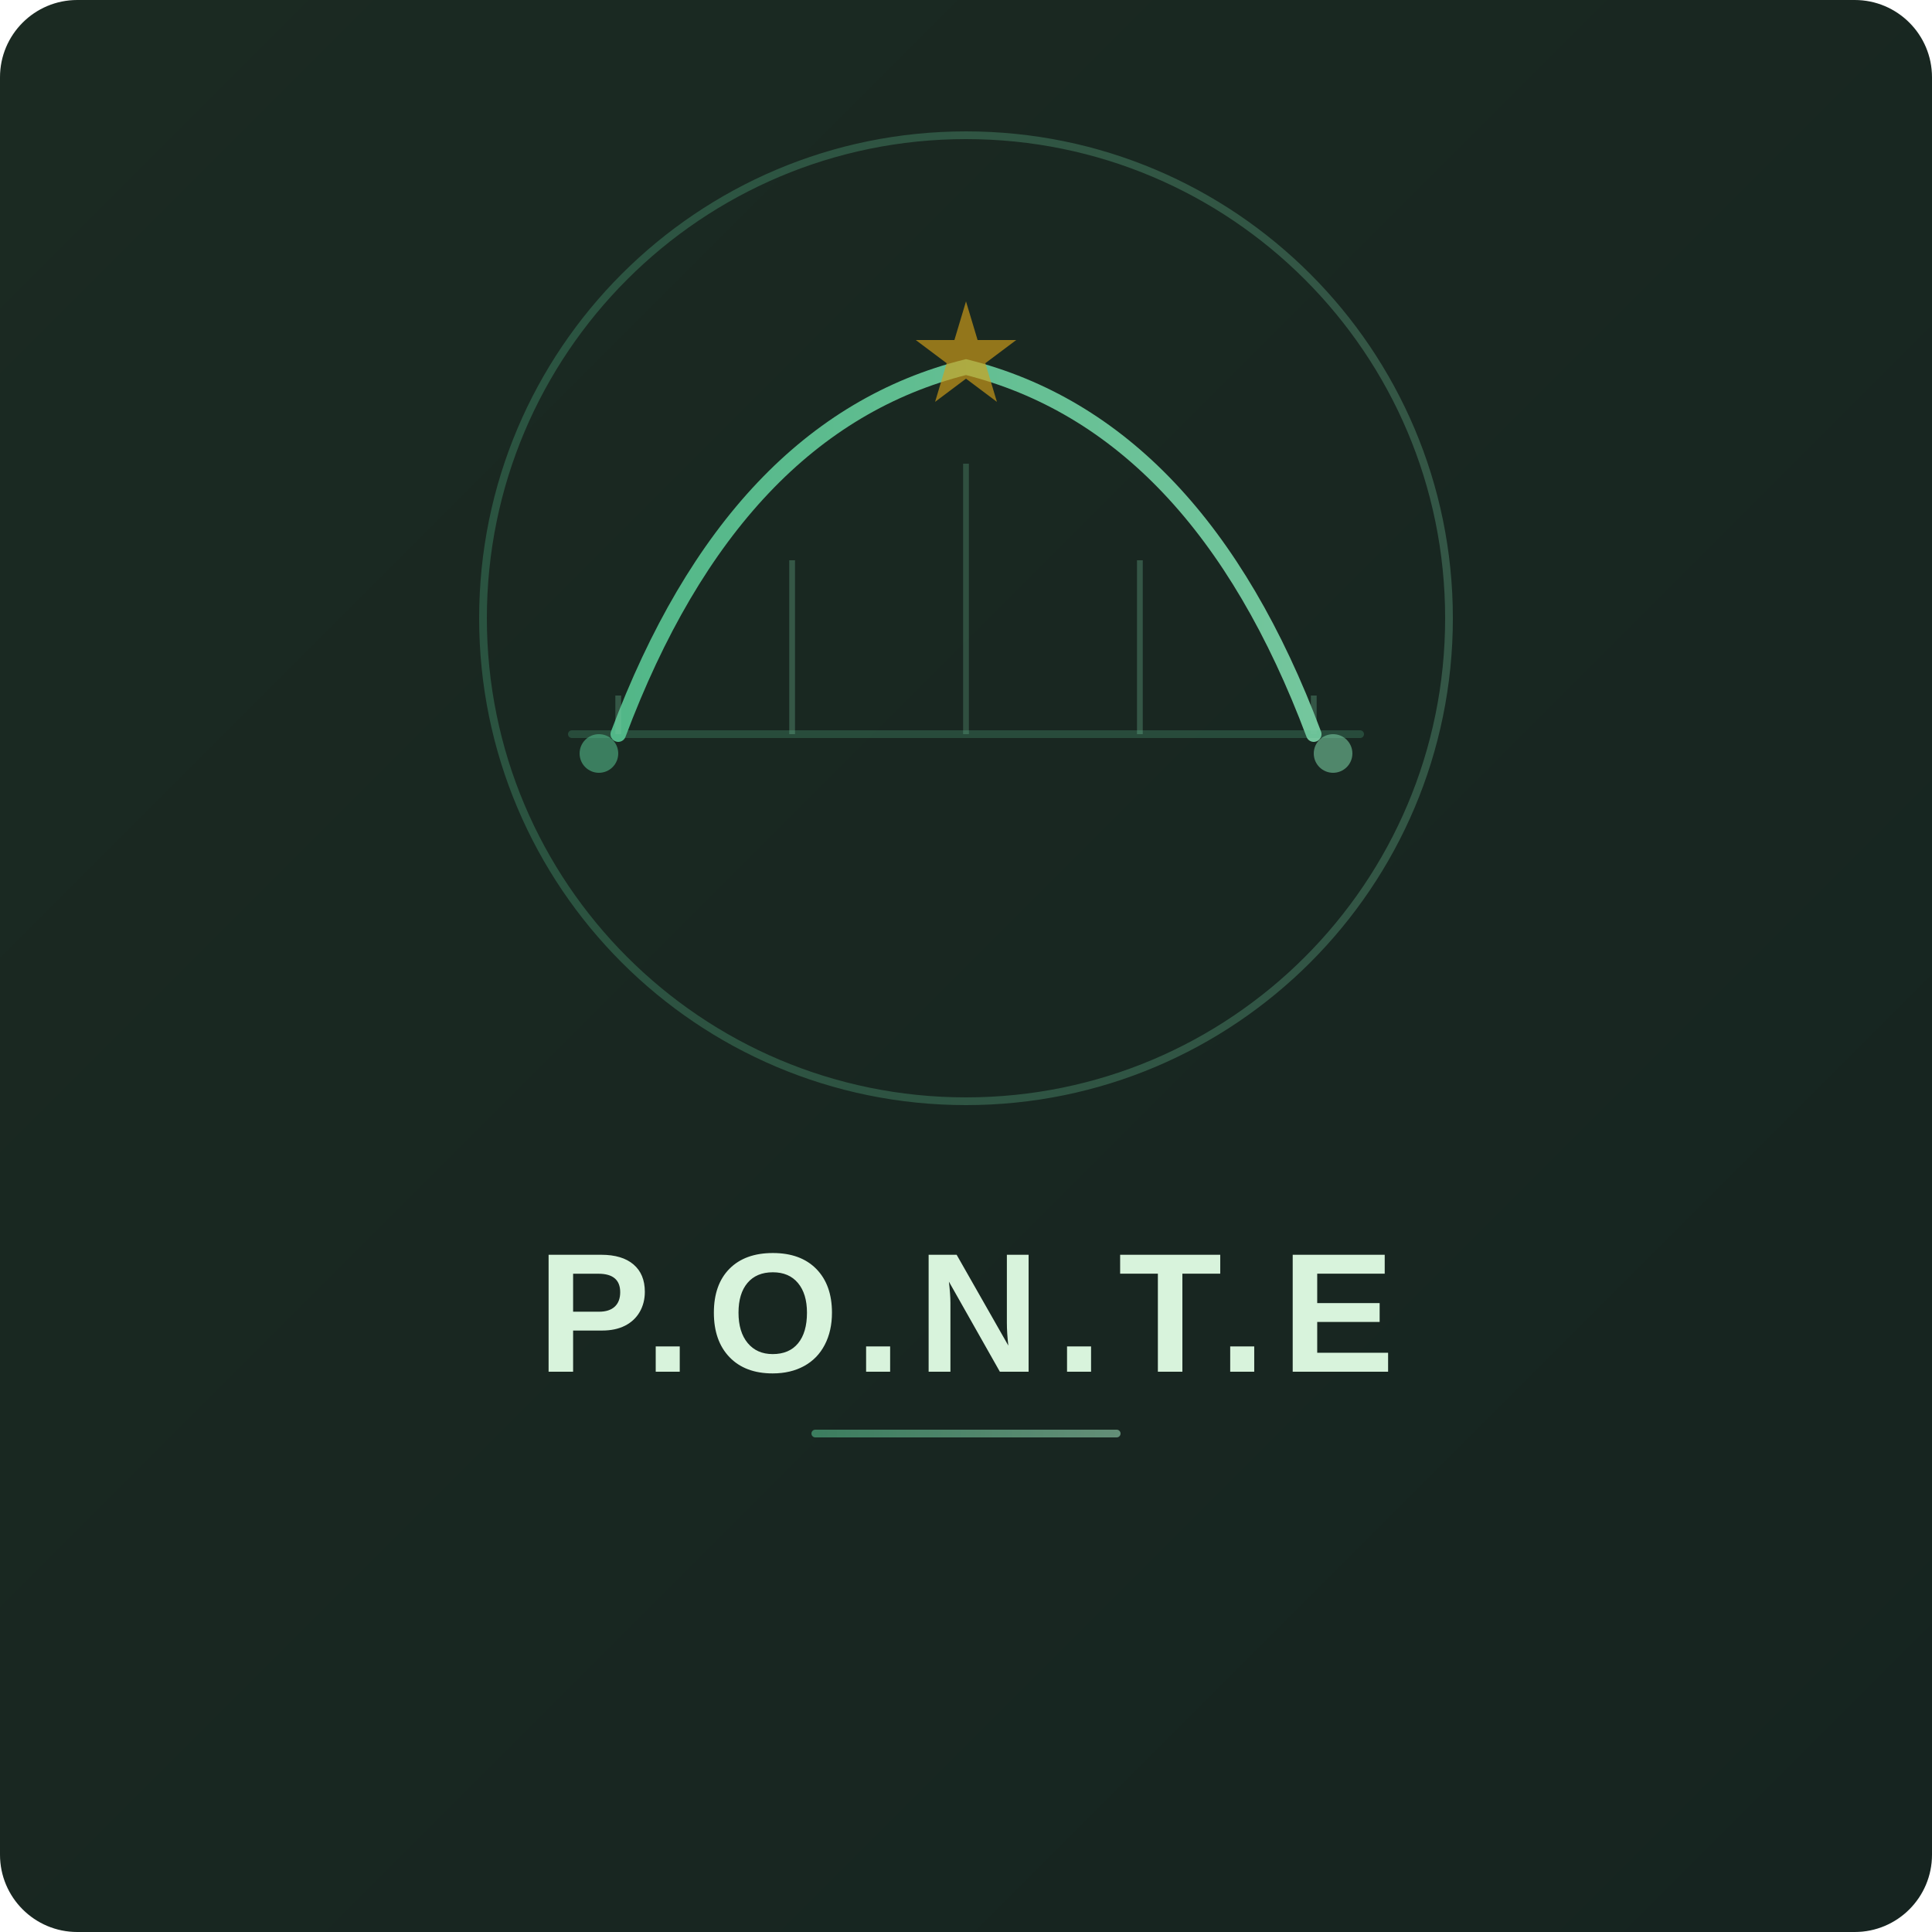
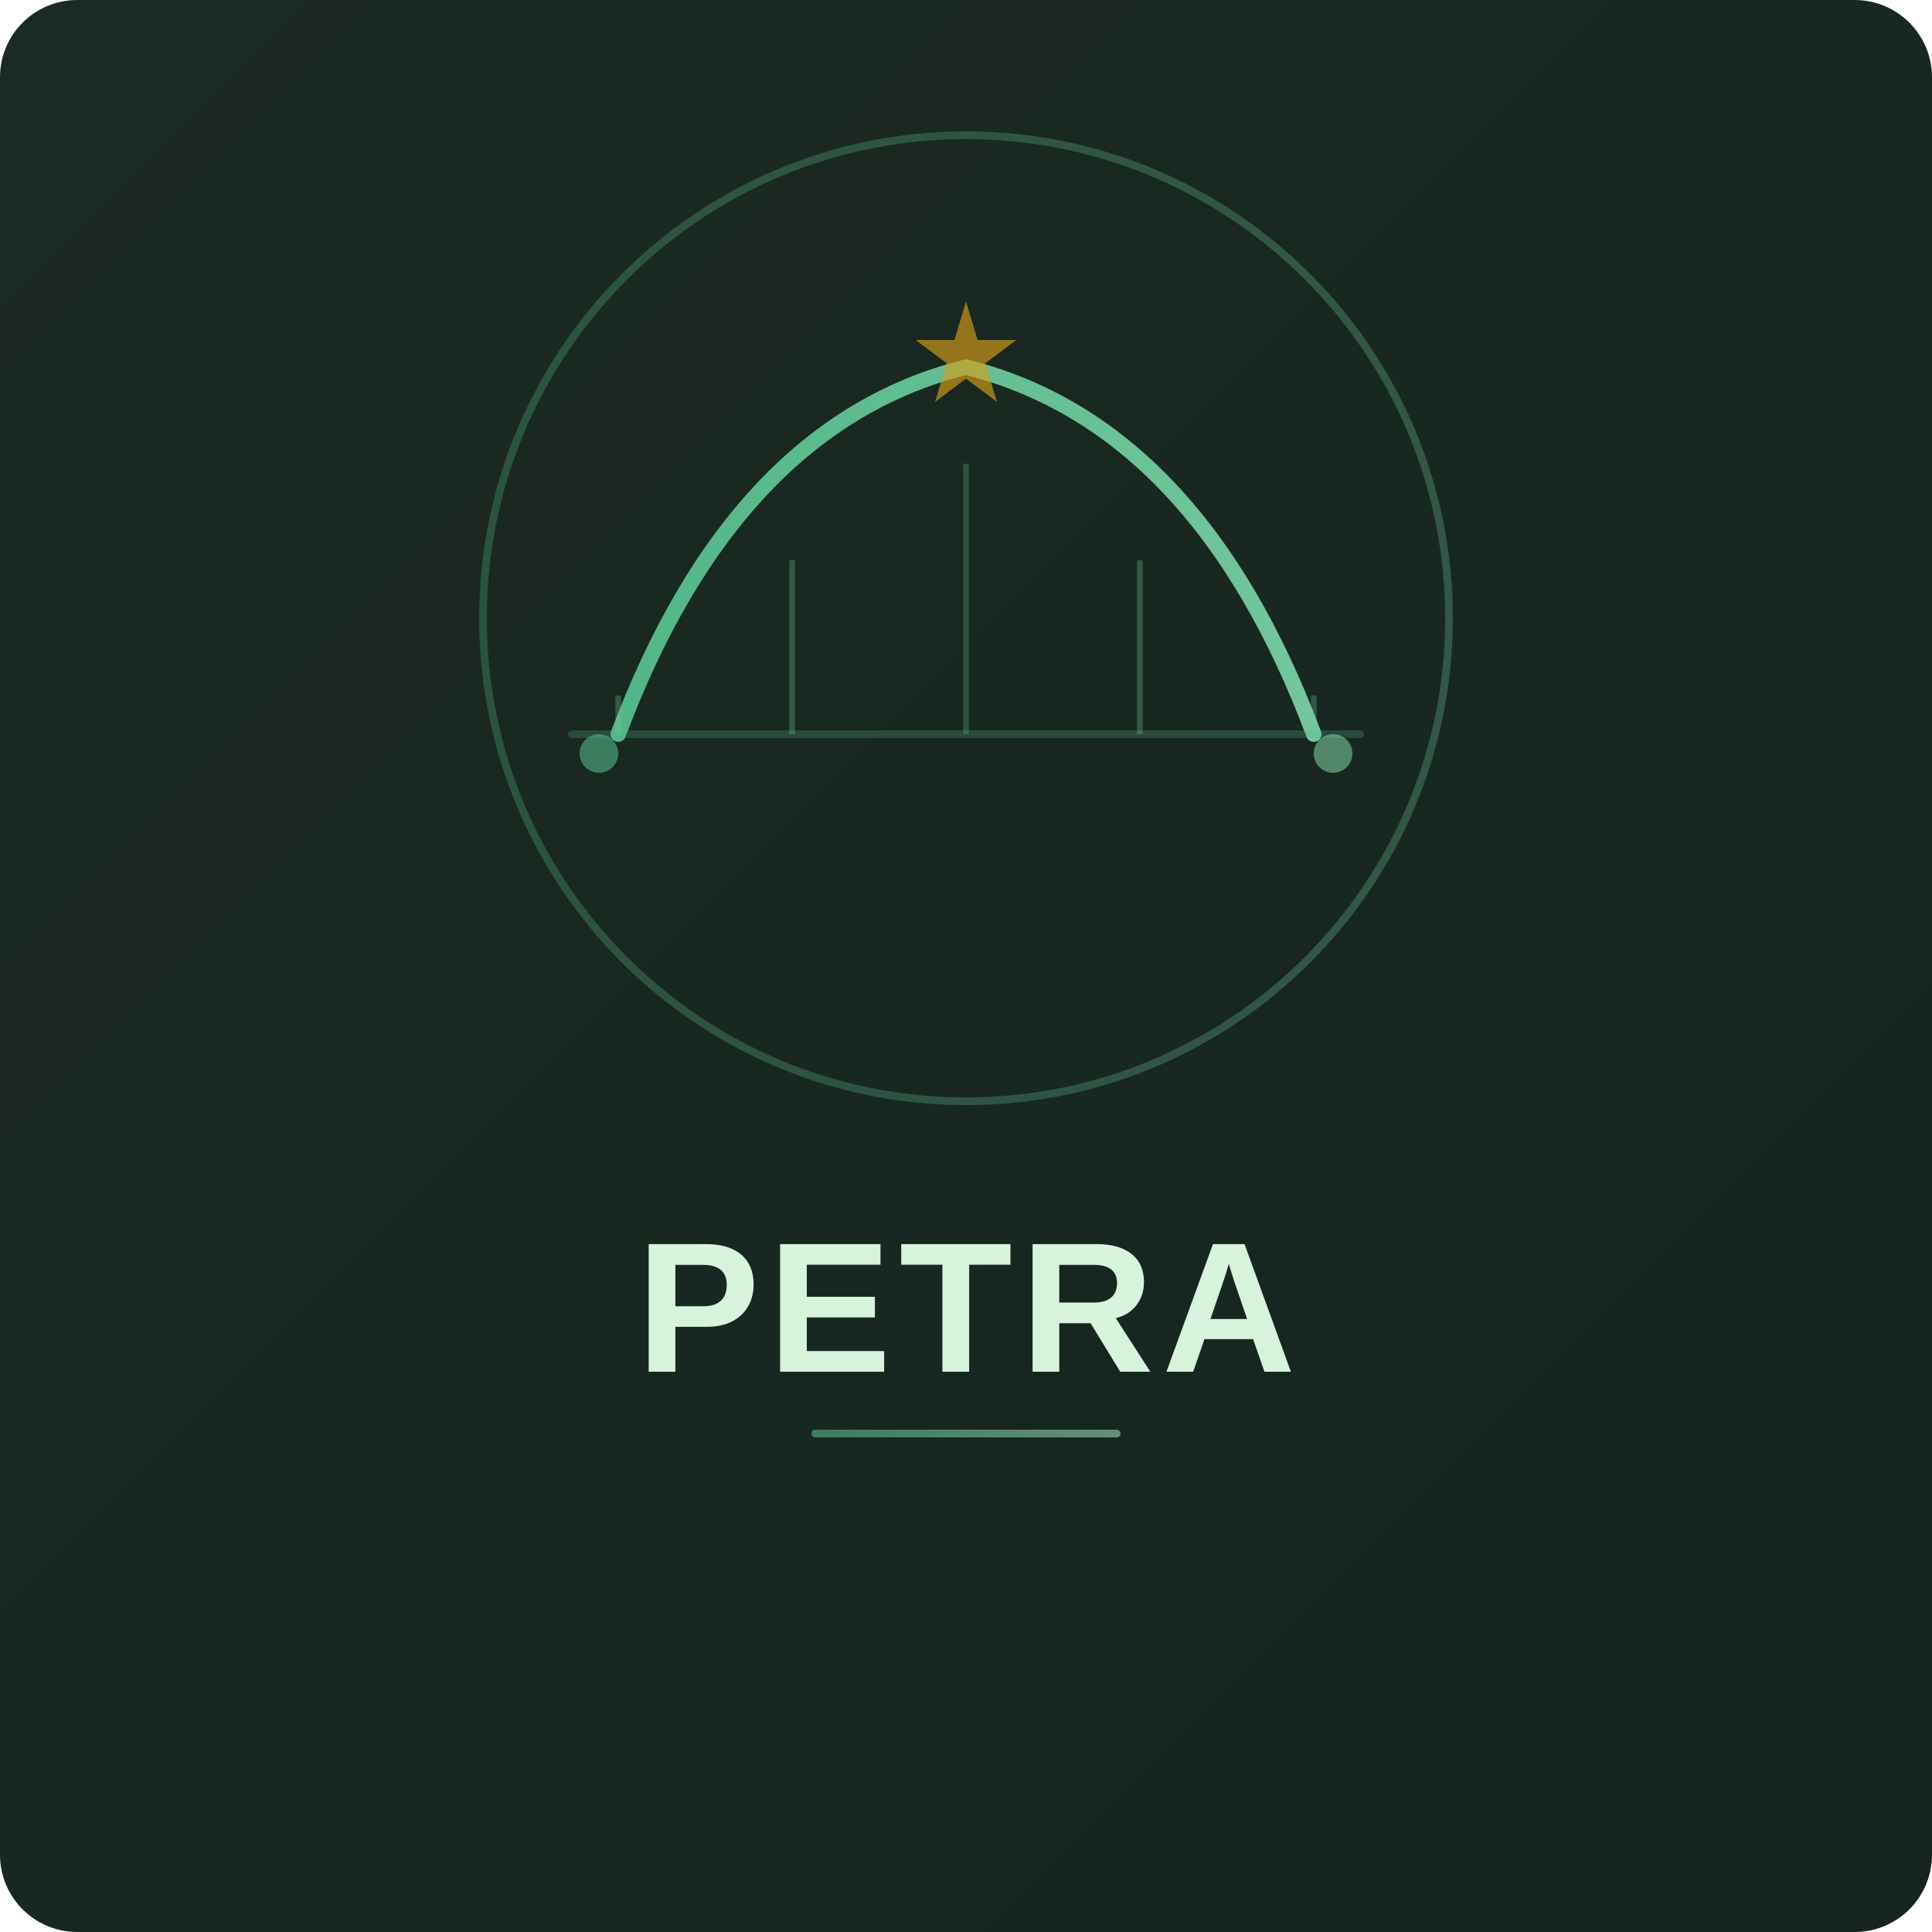
<svg xmlns="http://www.w3.org/2000/svg" viewBox="0 0 500 500" width="500" height="500">
  <defs>
    <linearGradient id="bg-dark" x1="0" y1="0" x2="1" y2="1">
      <stop offset="0%" stop-color="#1B2A22" />
      <stop offset="100%" stop-color="#162420" />
    </linearGradient>
    <linearGradient id="bridge-dark" x1="0" y1="0" x2="1" y2="0">
      <stop offset="0%" stop-color="#52B788" />
      <stop offset="100%" stop-color="#74C69D" />
    </linearGradient>
    <linearGradient id="accent-dark" x1="0" y1="0" x2="1" y2="0">
      <stop offset="0%" stop-color="#52B788" />
      <stop offset="100%" stop-color="#95D5B2" />
    </linearGradient>
  </defs>
  <rect width="500" height="500" fill="url(#bg-dark)" rx="20" />
  <g transform="translate(0,-10)">
    <circle cx="250" cy="170" r="125" fill="none" stroke="url(#bridge-dark)" stroke-width="2" opacity="0.3" />
    <path d="M160 200 Q190 120 250 105 Q310 120 340 200" fill="none" stroke="url(#bridge-dark)" stroke-width="4" stroke-linecap="round" />
    <line x1="148" y1="200" x2="352" y2="200" stroke="#52B788" stroke-width="2" opacity="0.25" stroke-linecap="round" />
    <line x1="160" y1="190" x2="160" y2="200" stroke="#74C69D" stroke-width="1.5" opacity="0.3" />
    <line x1="205" y1="155" x2="205" y2="200" stroke="#74C69D" stroke-width="1.5" opacity="0.3" />
    <line x1="250" y1="130" x2="250" y2="200" stroke="#74C69D" stroke-width="1.5" opacity="0.25" />
    <line x1="295" y1="155" x2="295" y2="200" stroke="#74C69D" stroke-width="1.5" opacity="0.3" />
    <line x1="340" y1="190" x2="340" y2="200" stroke="#74C69D" stroke-width="1.5" opacity="0.3" />
    <path d="M250 88 L253 98 L263 98 L255 104 L258 114 L250 108 L242 114 L245 104 L237 98 L247 98 Z" fill="#D4A017" opacity="0.65" />
    <circle cx="155" cy="205" r="5" fill="#52B788" opacity="0.6" />
    <circle cx="345" cy="205" r="5" fill="#74C69D" opacity="0.6" />
  </g>
-   <text x="250" y="355" text-anchor="middle" font-family="Arial,Helvetica,sans-serif" font-size="44" font-weight="bold" fill="#D8F3DC" letter-spacing="4">P.O.N.T.E</text>
+   <text x="250" y="355" text-anchor="middle" font-family="Arial,Helvetica,sans-serif" font-size="48" font-weight="bold" fill="#D8F3DC" letter-spacing="2">PETRA</text>
  <rect x="210" y="370" width="80" height="2" fill="url(#accent-dark)" rx="1" opacity="0.6" />
</svg>
